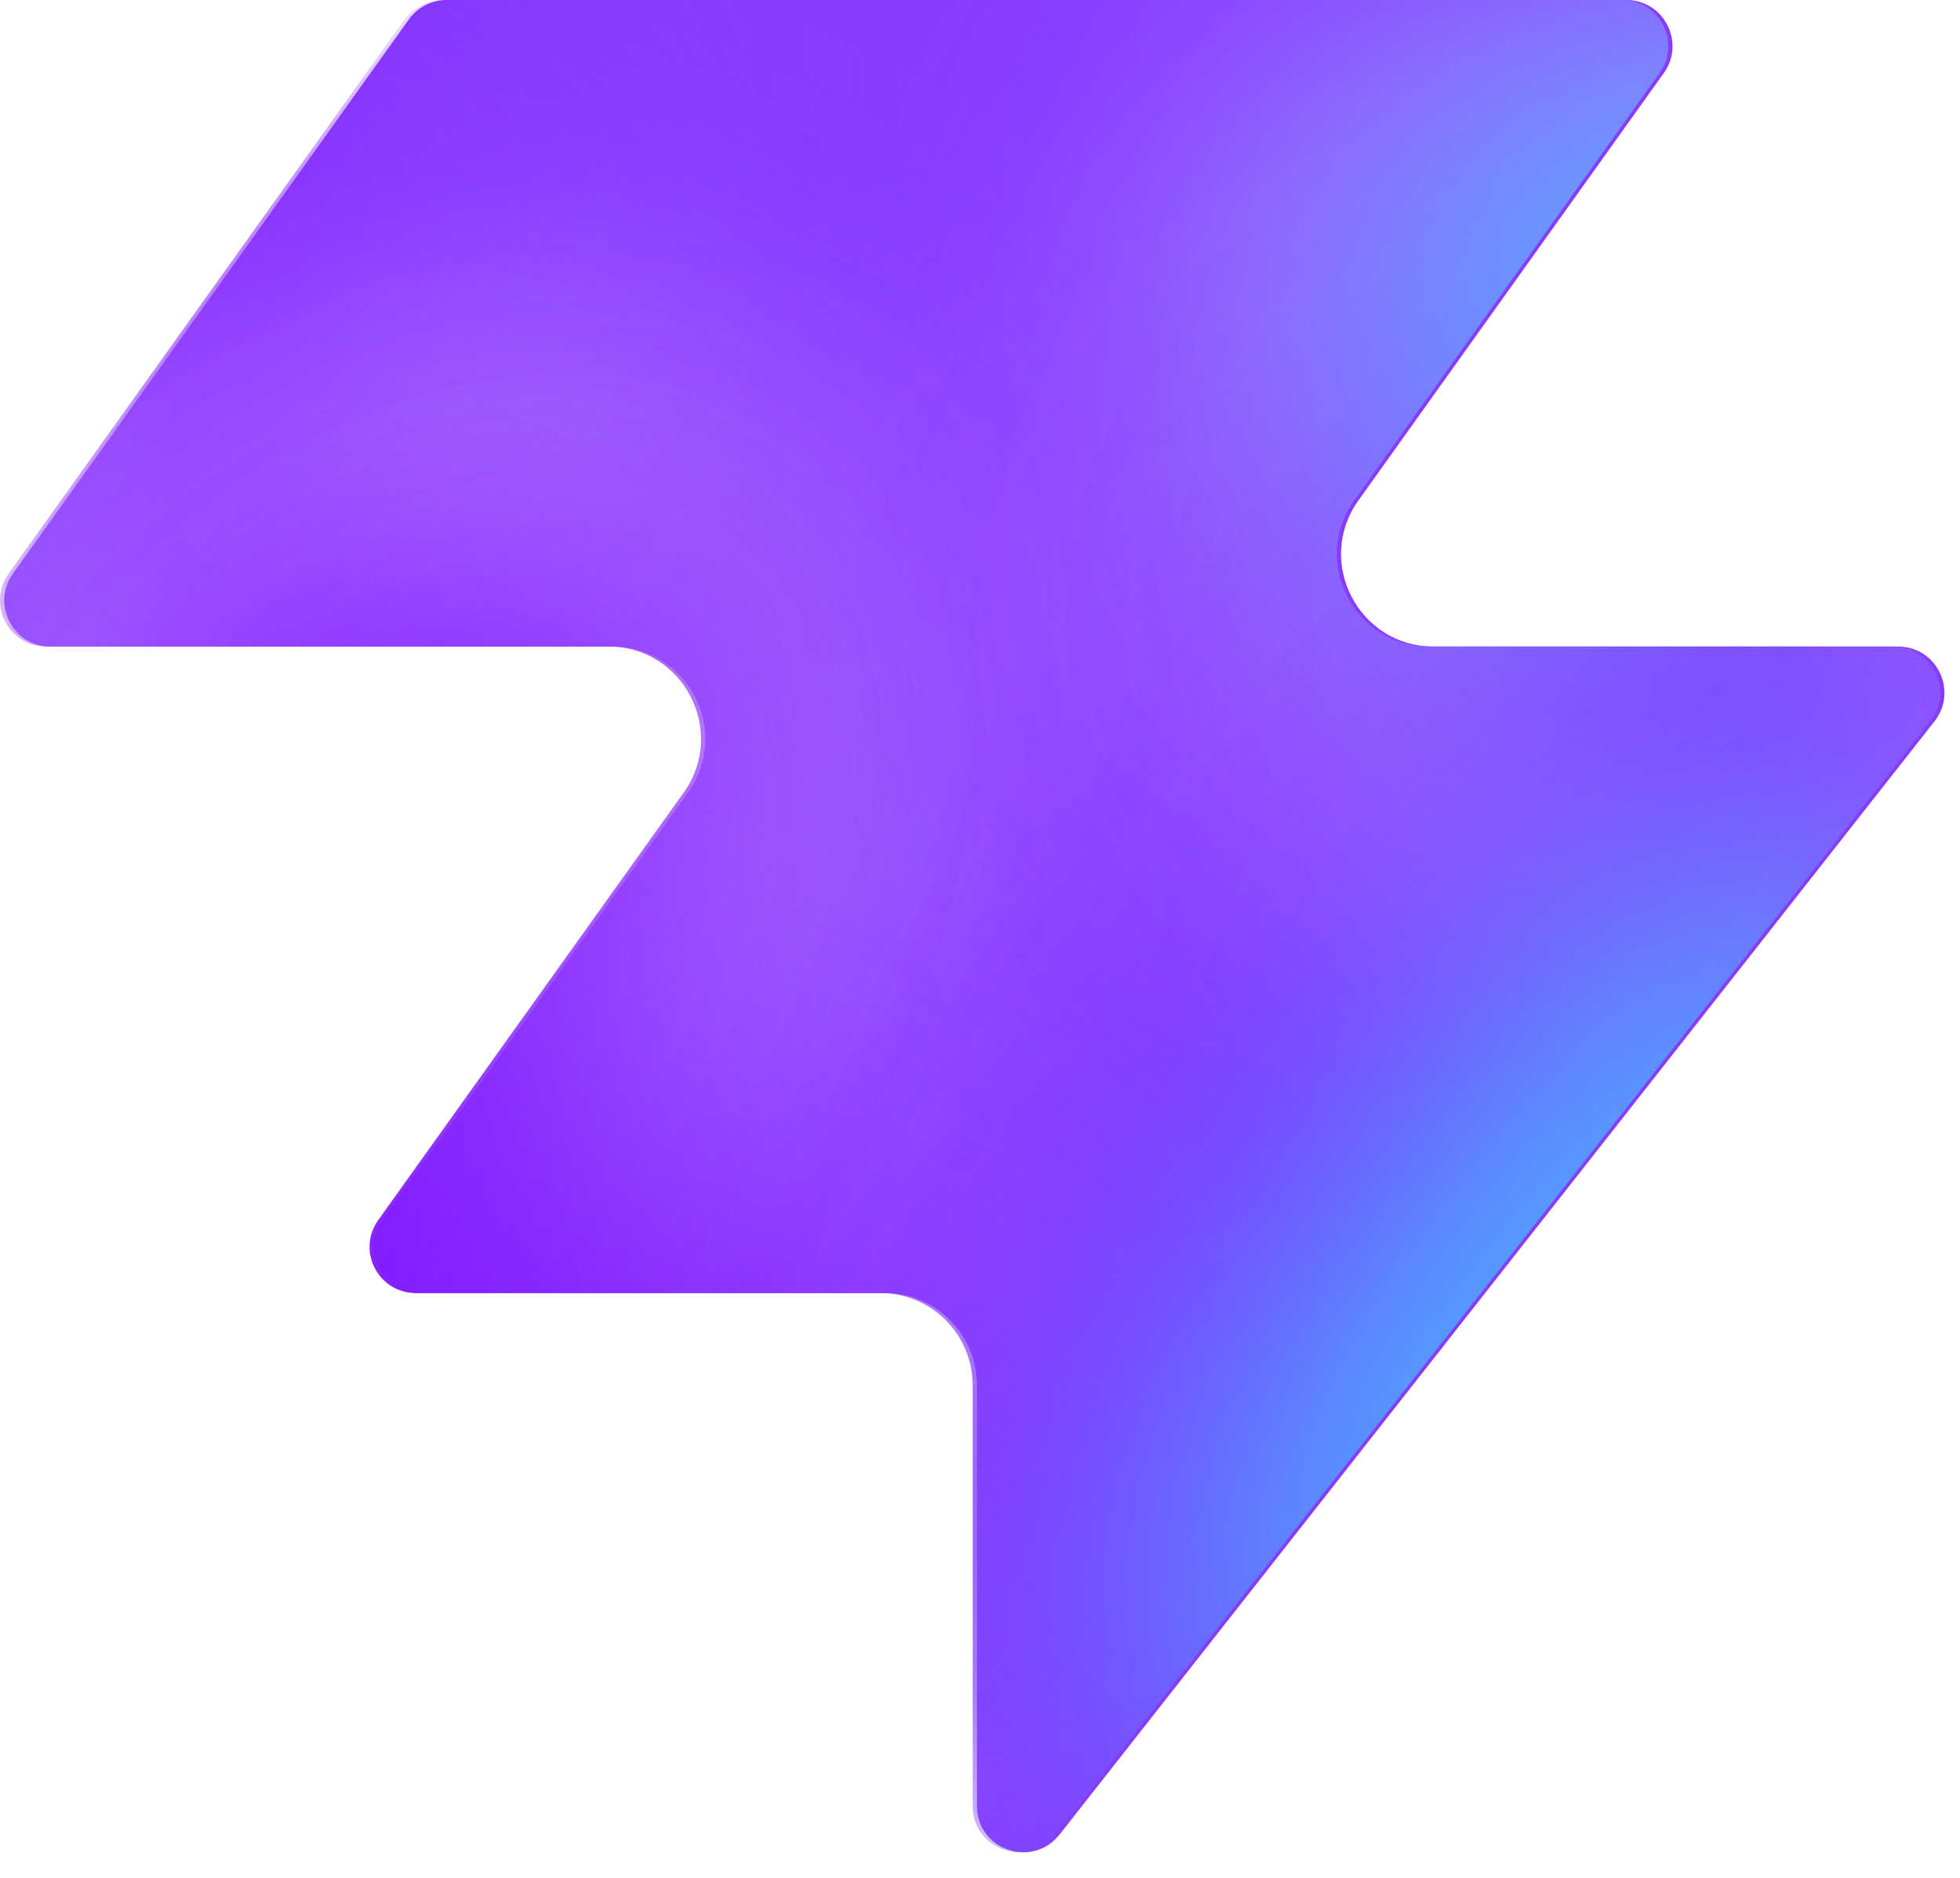
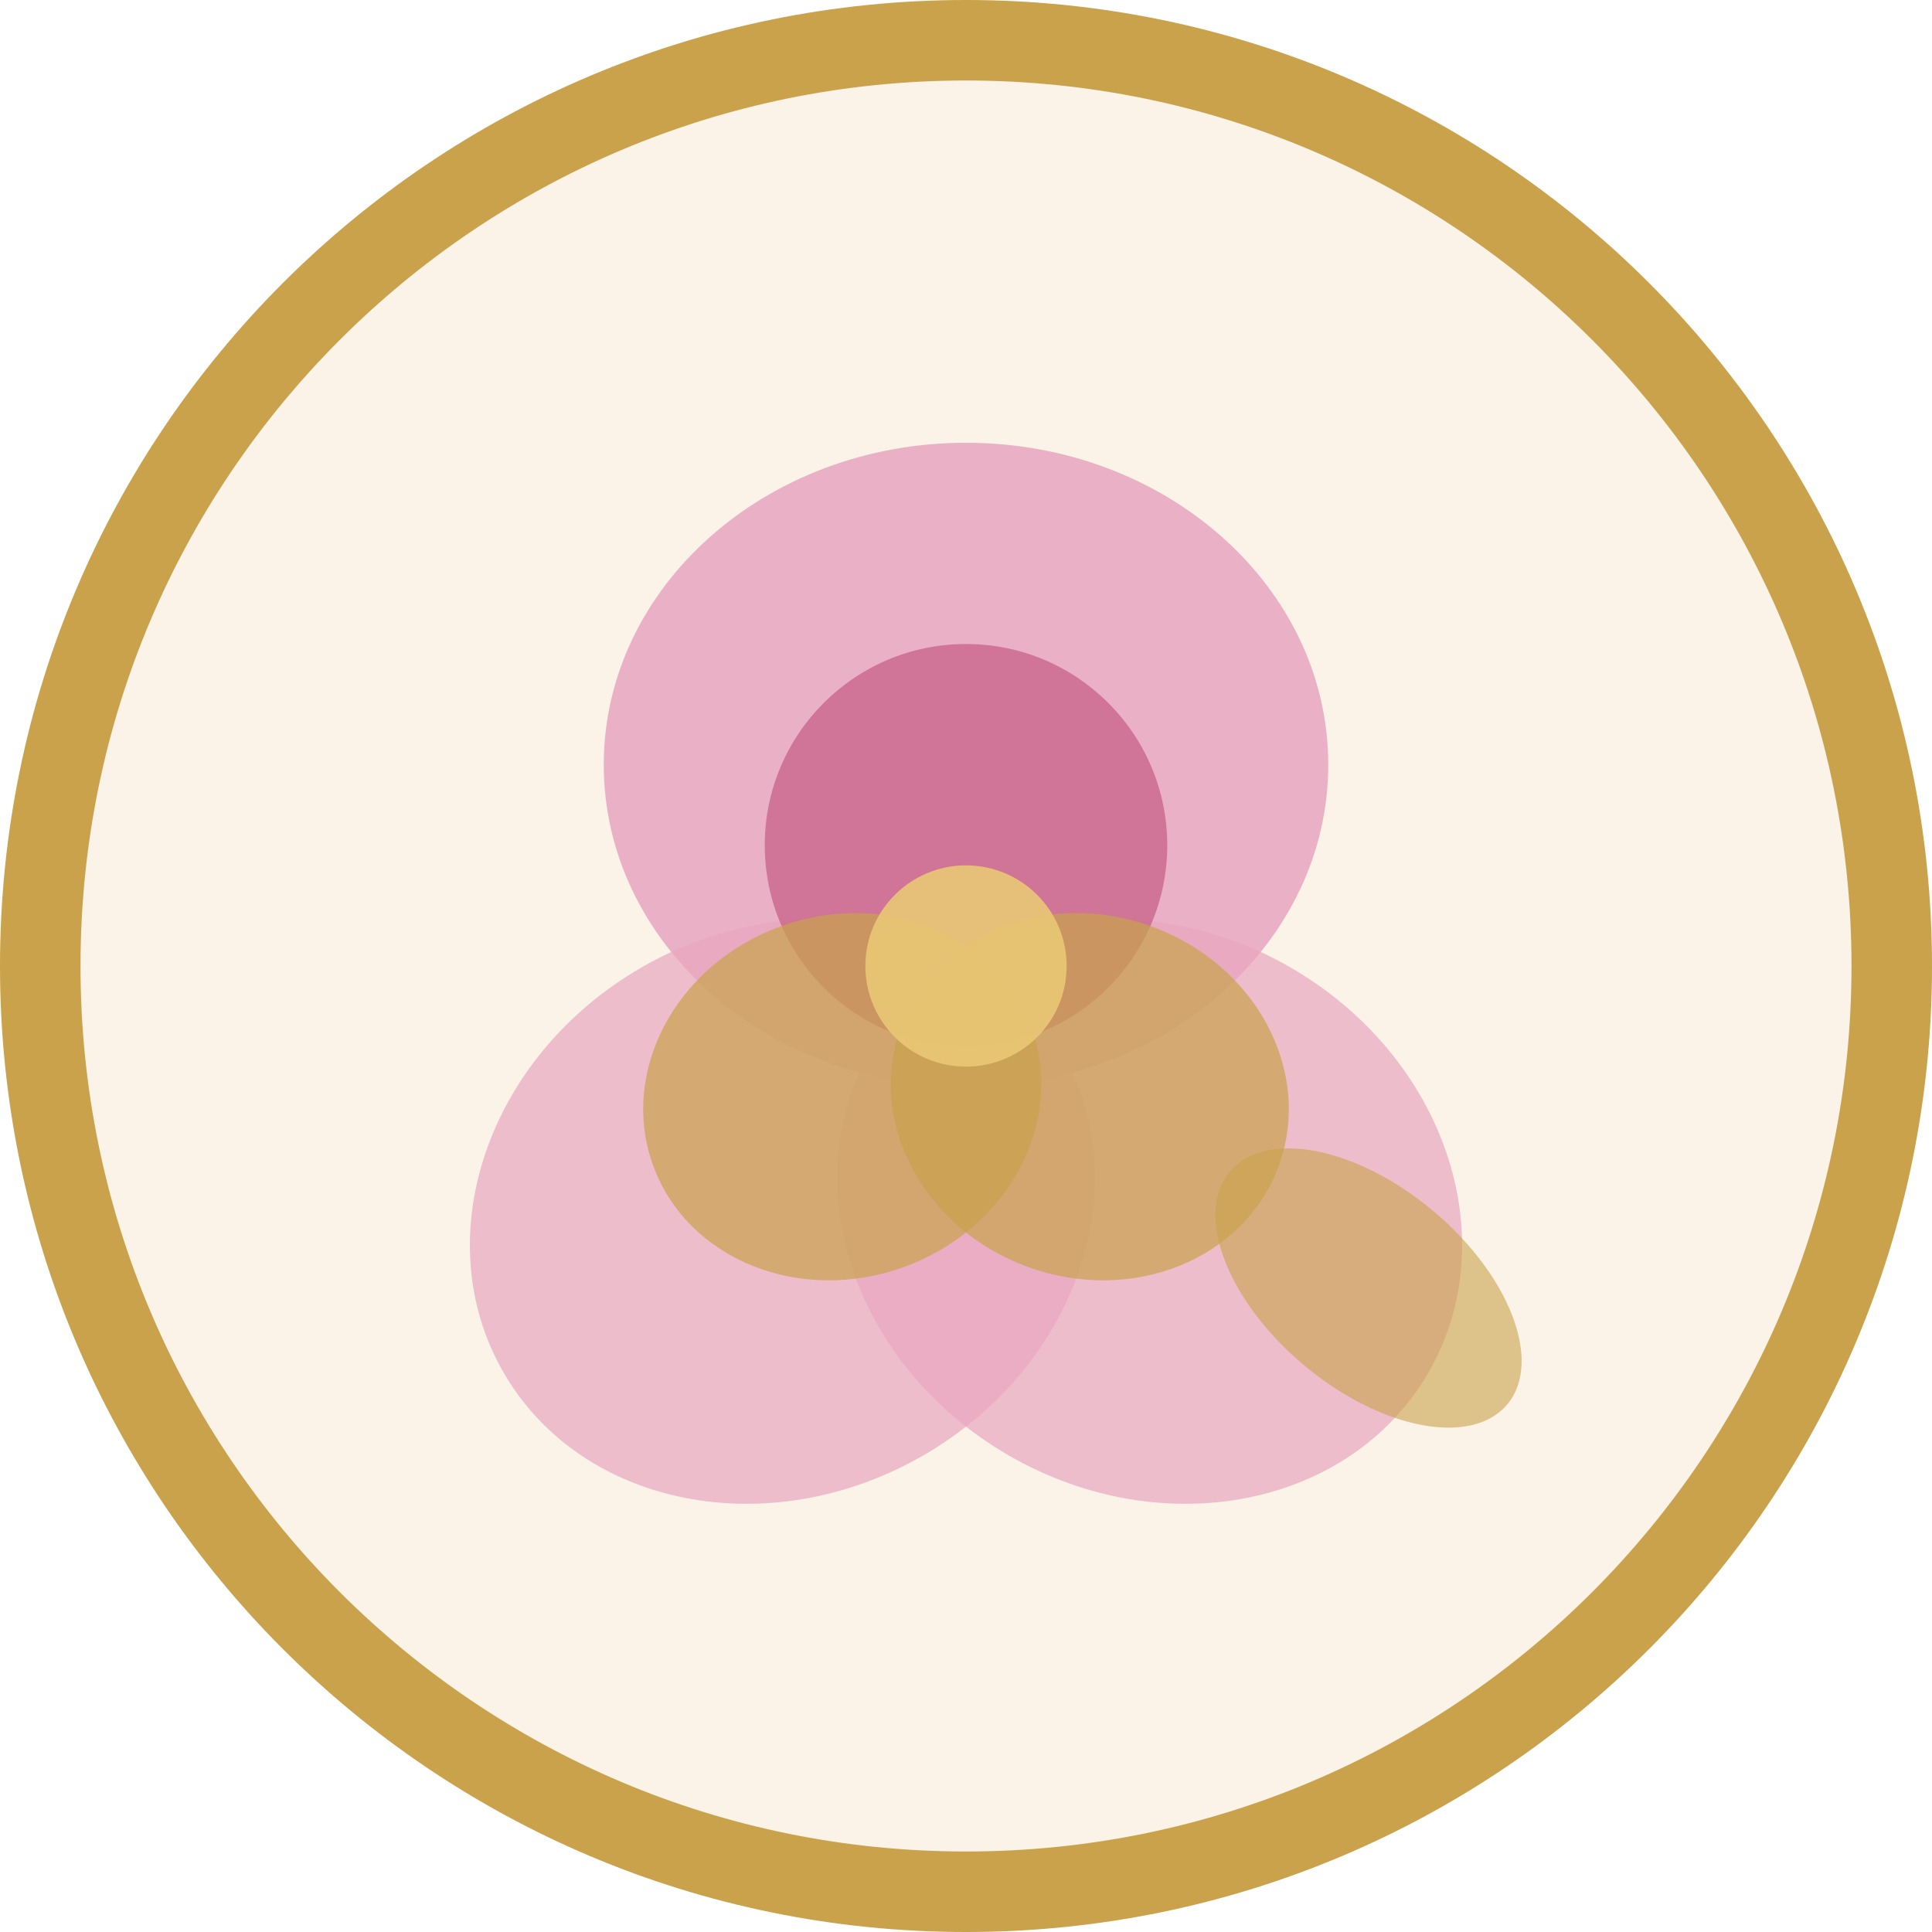
- <svg xmlns="http://www.w3.org/2000/svg" width="48" height="46" fill="none" viewBox="0 0 48 46">
-   <path fill="#863bff" d="M25.946 44.938c-.664.845-2.021.375-2.021-.698V33.937a2.26 2.26 0 0 0-2.262-2.262H10.287c-.92 0-1.456-1.04-.92-1.788l7.48-10.471c1.07-1.497 0-3.578-1.842-3.578H1.237c-.92 0-1.456-1.04-.92-1.788L10.013.474c.214-.297.556-.474.92-.474h28.894c.92 0 1.456 1.04.92 1.788l-7.48 10.471c-1.07 1.498 0 3.579 1.842 3.579h11.377c.943 0 1.473 1.088.89 1.83L25.947 44.94z" style="fill:#863bff;fill:color(display-p3 .525 .23 1);fill-opacity:1" />
-   <mask id="a" width="48" height="46" x="0" y="0" maskUnits="userSpaceOnUse" style="mask-type:alpha">
-     <path fill="#000" d="M25.842 44.938c-.664.844-2.021.375-2.021-.698V33.937a2.26 2.26 0 0 0-2.262-2.262H10.183c-.92 0-1.456-1.04-.92-1.788l7.48-10.471c1.07-1.498 0-3.579-1.842-3.579H1.133c-.92 0-1.456-1.04-.92-1.787L9.91.473c.214-.297.556-.474.92-.474h28.894c.92 0 1.456 1.04.92 1.788l-7.48 10.471c-1.07 1.498 0 3.578 1.842 3.578h11.377c.943 0 1.473 1.088.89 1.832L25.843 44.94z" style="fill:#000;fill-opacity:1" />
-   </mask>
-   <g mask="url(#a)">
-     <g filter="url(#b)">
-       <ellipse cx="5.508" cy="14.704" fill="#ede6ff" rx="5.508" ry="14.704" style="fill:#ede6ff;fill:color(display-p3 .927 .903 1);fill-opacity:1" transform="matrix(.00324 1 1 -.00324 -4.47 31.516)" />
-     </g>
-     <g filter="url(#c)">
-       <ellipse cx="10.399" cy="29.851" fill="#ede6ff" rx="10.399" ry="29.851" style="fill:#ede6ff;fill:color(display-p3 .927 .903 1);fill-opacity:1" transform="matrix(.00324 1 1 -.00324 -39.328 7.883)" />
-     </g>
-     <g filter="url(#d)">
-       <ellipse cx="5.508" cy="30.487" fill="#7e14ff" rx="5.508" ry="30.487" style="fill:#7e14ff;fill:color(display-p3 .492 .077 1);fill-opacity:1" transform="rotate(89.814 -25.913 -14.639)scale(1 -1)" />
-     </g>
-     <g filter="url(#e)">
-       <ellipse cx="5.508" cy="30.599" fill="#7e14ff" rx="5.508" ry="30.599" style="fill:#7e14ff;fill:color(display-p3 .492 .077 1);fill-opacity:1" transform="rotate(89.814 -32.644 -3.334)scale(1 -1)" />
-     </g>
-     <g filter="url(#f)">
-       <ellipse cx="5.508" cy="30.599" fill="#7e14ff" rx="5.508" ry="30.599" style="fill:#7e14ff;fill:color(display-p3 .492 .077 1);fill-opacity:1" transform="matrix(.00324 1 1 -.00324 -34.34 30.47)" />
-     </g>
-     <g filter="url(#g)">
-       <ellipse cx="14.072" cy="22.078" fill="#ede6ff" rx="14.072" ry="22.078" style="fill:#ede6ff;fill:color(display-p3 .927 .903 1);fill-opacity:1" transform="rotate(93.35 24.506 48.493)scale(-1 1)" />
-     </g>
-     <g filter="url(#h)">
-       <ellipse cx="3.47" cy="21.501" fill="#7e14ff" rx="3.47" ry="21.501" style="fill:#7e14ff;fill:color(display-p3 .492 .077 1);fill-opacity:1" transform="rotate(89.009 28.708 47.59)scale(-1 1)" />
-     </g>
-     <g filter="url(#i)">
-       <ellipse cx="3.47" cy="21.501" fill="#7e14ff" rx="3.47" ry="21.501" style="fill:#7e14ff;fill:color(display-p3 .492 .077 1);fill-opacity:1" transform="rotate(89.009 28.708 47.59)scale(-1 1)" />
-     </g>
-     <g filter="url(#j)">
-       <ellipse cx=".387" cy="8.972" fill="#7e14ff" rx="4.407" ry="29.108" style="fill:#7e14ff;fill:color(display-p3 .492 .077 1);fill-opacity:1" transform="rotate(39.51 .387 8.972)" />
-     </g>
-     <g filter="url(#k)">
-       <ellipse cx="47.523" cy="-6.092" fill="#7e14ff" rx="4.407" ry="29.108" style="fill:#7e14ff;fill:color(display-p3 .492 .077 1);fill-opacity:1" transform="rotate(37.892 47.523 -6.092)" />
-     </g>
-     <g filter="url(#l)">
-       <ellipse cx="41.412" cy="6.333" fill="#47bfff" rx="5.971" ry="9.665" style="fill:#47bfff;fill:color(display-p3 .28 .748 1);fill-opacity:1" transform="rotate(37.892 41.412 6.333)" />
-     </g>
-     <g filter="url(#m)">
-       <ellipse cx="-1.879" cy="38.332" fill="#7e14ff" rx="4.407" ry="29.108" style="fill:#7e14ff;fill:color(display-p3 .492 .077 1);fill-opacity:1" transform="rotate(37.892 -1.88 38.332)" />
-     </g>
-     <g filter="url(#n)">
-       <ellipse cx="-1.879" cy="38.332" fill="#7e14ff" rx="4.407" ry="29.108" style="fill:#7e14ff;fill:color(display-p3 .492 .077 1);fill-opacity:1" transform="rotate(37.892 -1.88 38.332)" />
-     </g>
-     <g filter="url(#o)">
-       <ellipse cx="35.651" cy="29.907" fill="#7e14ff" rx="4.407" ry="29.108" style="fill:#7e14ff;fill:color(display-p3 .492 .077 1);fill-opacity:1" transform="rotate(37.892 35.651 29.907)" />
-     </g>
-     <g filter="url(#p)">
-       <ellipse cx="38.418" cy="32.4" fill="#47bfff" rx="5.971" ry="15.297" style="fill:#47bfff;fill:color(display-p3 .28 .748 1);fill-opacity:1" transform="rotate(37.892 38.418 32.4)" />
-     </g>
+ <svg xmlns="http://www.w3.org/2000/svg" viewBox="0 0 48 48" width="48" height="48">
+   <circle cx="24" cy="24" r="23" fill="#FBF3E8" stroke="#C9A24B" stroke-width="2" />
+   <g transform="translate(24,24)">
+     <ellipse cx="0" cy="-5" rx="9" ry="8" fill="#E8A6BF" opacity="0.85" />
+     <ellipse cx="7" cy="3" rx="8" ry="7" fill="#E8A6BF" opacity="0.7" transform="rotate(30)" />
+     <ellipse cx="-7" cy="3" rx="8" ry="7" fill="#E8A6BF" opacity="0.7" transform="rotate(-30)" />
+     <ellipse cx="0" cy="-3" rx="5" ry="5" fill="#C9678B" opacity="0.8" />
+     <ellipse cx="4" cy="2" rx="5" ry="4.5" fill="#C9A24B" opacity="0.7" transform="rotate(20)" />
+     <ellipse cx="-4" cy="2" rx="5" ry="4.5" fill="#C9A24B" opacity="0.7" transform="rotate(-20)" />
+     <circle cx="0" cy="0" r="2.5" fill="#E9C874" opacity="0.9" />
+     <ellipse cx="10" cy="8" rx="4.5" ry="2.5" fill="#C9A24B" opacity="0.6" transform="rotate(40 10 8)" />
  </g>
-   <defs>
-     <filter id="b" width="60.045" height="41.654" x="-19.77" y="16.149" color-interpolation-filters="sRGB" filterUnits="userSpaceOnUse">
-       <feFlood flood-opacity="0" result="BackgroundImageFix" />
-       <feBlend in="SourceGraphic" in2="BackgroundImageFix" result="shape" />
-       <feGaussianBlur result="effect1_foregroundBlur_2002_17158" stdDeviation="7.659" />
-     </filter>
-     <filter id="c" width="90.34" height="51.437" x="-54.613" y="-7.533" color-interpolation-filters="sRGB" filterUnits="userSpaceOnUse">
-       <feFlood flood-opacity="0" result="BackgroundImageFix" />
-       <feBlend in="SourceGraphic" in2="BackgroundImageFix" result="shape" />
-       <feGaussianBlur result="effect1_foregroundBlur_2002_17158" stdDeviation="7.659" />
-     </filter>
-     <filter id="d" width="79.355" height="29.4" x="-49.64" y="2.03" color-interpolation-filters="sRGB" filterUnits="userSpaceOnUse">
-       <feFlood flood-opacity="0" result="BackgroundImageFix" />
-       <feBlend in="SourceGraphic" in2="BackgroundImageFix" result="shape" />
-       <feGaussianBlur result="effect1_foregroundBlur_2002_17158" stdDeviation="4.596" />
-     </filter>
-     <filter id="e" width="79.579" height="29.4" x="-45.045" y="20.029" color-interpolation-filters="sRGB" filterUnits="userSpaceOnUse">
-       <feFlood flood-opacity="0" result="BackgroundImageFix" />
-       <feBlend in="SourceGraphic" in2="BackgroundImageFix" result="shape" />
-       <feGaussianBlur result="effect1_foregroundBlur_2002_17158" stdDeviation="4.596" />
-     </filter>
-     <filter id="f" width="79.579" height="29.4" x="-43.513" y="21.178" color-interpolation-filters="sRGB" filterUnits="userSpaceOnUse">
-       <feFlood flood-opacity="0" result="BackgroundImageFix" />
-       <feBlend in="SourceGraphic" in2="BackgroundImageFix" result="shape" />
-       <feGaussianBlur result="effect1_foregroundBlur_2002_17158" stdDeviation="4.596" />
-     </filter>
-     <filter id="g" width="74.749" height="58.852" x="15.756" y="-17.901" color-interpolation-filters="sRGB" filterUnits="userSpaceOnUse">
-       <feFlood flood-opacity="0" result="BackgroundImageFix" />
-       <feBlend in="SourceGraphic" in2="BackgroundImageFix" result="shape" />
-       <feGaussianBlur result="effect1_foregroundBlur_2002_17158" stdDeviation="7.659" />
-     </filter>
-     <filter id="h" width="61.377" height="25.362" x="23.548" y="2.284" color-interpolation-filters="sRGB" filterUnits="userSpaceOnUse">
-       <feFlood flood-opacity="0" result="BackgroundImageFix" />
-       <feBlend in="SourceGraphic" in2="BackgroundImageFix" result="shape" />
-       <feGaussianBlur result="effect1_foregroundBlur_2002_17158" stdDeviation="4.596" />
-     </filter>
-     <filter id="i" width="61.377" height="25.362" x="23.548" y="2.284" color-interpolation-filters="sRGB" filterUnits="userSpaceOnUse">
-       <feFlood flood-opacity="0" result="BackgroundImageFix" />
-       <feBlend in="SourceGraphic" in2="BackgroundImageFix" result="shape" />
-       <feGaussianBlur result="effect1_foregroundBlur_2002_17158" stdDeviation="4.596" />
-     </filter>
-     <filter id="j" width="56.045" height="63.649" x="-27.636" y="-22.853" color-interpolation-filters="sRGB" filterUnits="userSpaceOnUse">
-       <feFlood flood-opacity="0" result="BackgroundImageFix" />
-       <feBlend in="SourceGraphic" in2="BackgroundImageFix" result="shape" />
-       <feGaussianBlur result="effect1_foregroundBlur_2002_17158" stdDeviation="4.596" />
-     </filter>
-     <filter id="k" width="54.814" height="64.646" x="20.116" y="-38.415" color-interpolation-filters="sRGB" filterUnits="userSpaceOnUse">
-       <feFlood flood-opacity="0" result="BackgroundImageFix" />
-       <feBlend in="SourceGraphic" in2="BackgroundImageFix" result="shape" />
-       <feGaussianBlur result="effect1_foregroundBlur_2002_17158" stdDeviation="4.596" />
-     </filter>
-     <filter id="l" width="33.541" height="35.313" x="24.641" y="-11.323" color-interpolation-filters="sRGB" filterUnits="userSpaceOnUse">
-       <feFlood flood-opacity="0" result="BackgroundImageFix" />
-       <feBlend in="SourceGraphic" in2="BackgroundImageFix" result="shape" />
-       <feGaussianBlur result="effect1_foregroundBlur_2002_17158" stdDeviation="4.596" />
-     </filter>
-     <filter id="m" width="54.814" height="64.646" x="-29.286" y="6.009" color-interpolation-filters="sRGB" filterUnits="userSpaceOnUse">
-       <feFlood flood-opacity="0" result="BackgroundImageFix" />
-       <feBlend in="SourceGraphic" in2="BackgroundImageFix" result="shape" />
-       <feGaussianBlur result="effect1_foregroundBlur_2002_17158" stdDeviation="4.596" />
-     </filter>
-     <filter id="n" width="54.814" height="64.646" x="-29.286" y="6.009" color-interpolation-filters="sRGB" filterUnits="userSpaceOnUse">
-       <feFlood flood-opacity="0" result="BackgroundImageFix" />
-       <feBlend in="SourceGraphic" in2="BackgroundImageFix" result="shape" />
-       <feGaussianBlur result="effect1_foregroundBlur_2002_17158" stdDeviation="4.596" />
-     </filter>
-     <filter id="o" width="54.814" height="64.646" x="8.244" y="-2.416" color-interpolation-filters="sRGB" filterUnits="userSpaceOnUse">
-       <feFlood flood-opacity="0" result="BackgroundImageFix" />
-       <feBlend in="SourceGraphic" in2="BackgroundImageFix" result="shape" />
-       <feGaussianBlur result="effect1_foregroundBlur_2002_17158" stdDeviation="4.596" />
-     </filter>
-     <filter id="p" width="39.409" height="43.623" x="18.713" y="10.588" color-interpolation-filters="sRGB" filterUnits="userSpaceOnUse">
-       <feFlood flood-opacity="0" result="BackgroundImageFix" />
-       <feBlend in="SourceGraphic" in2="BackgroundImageFix" result="shape" />
-       <feGaussianBlur result="effect1_foregroundBlur_2002_17158" stdDeviation="4.596" />
-     </filter>
-   </defs>
</svg>
